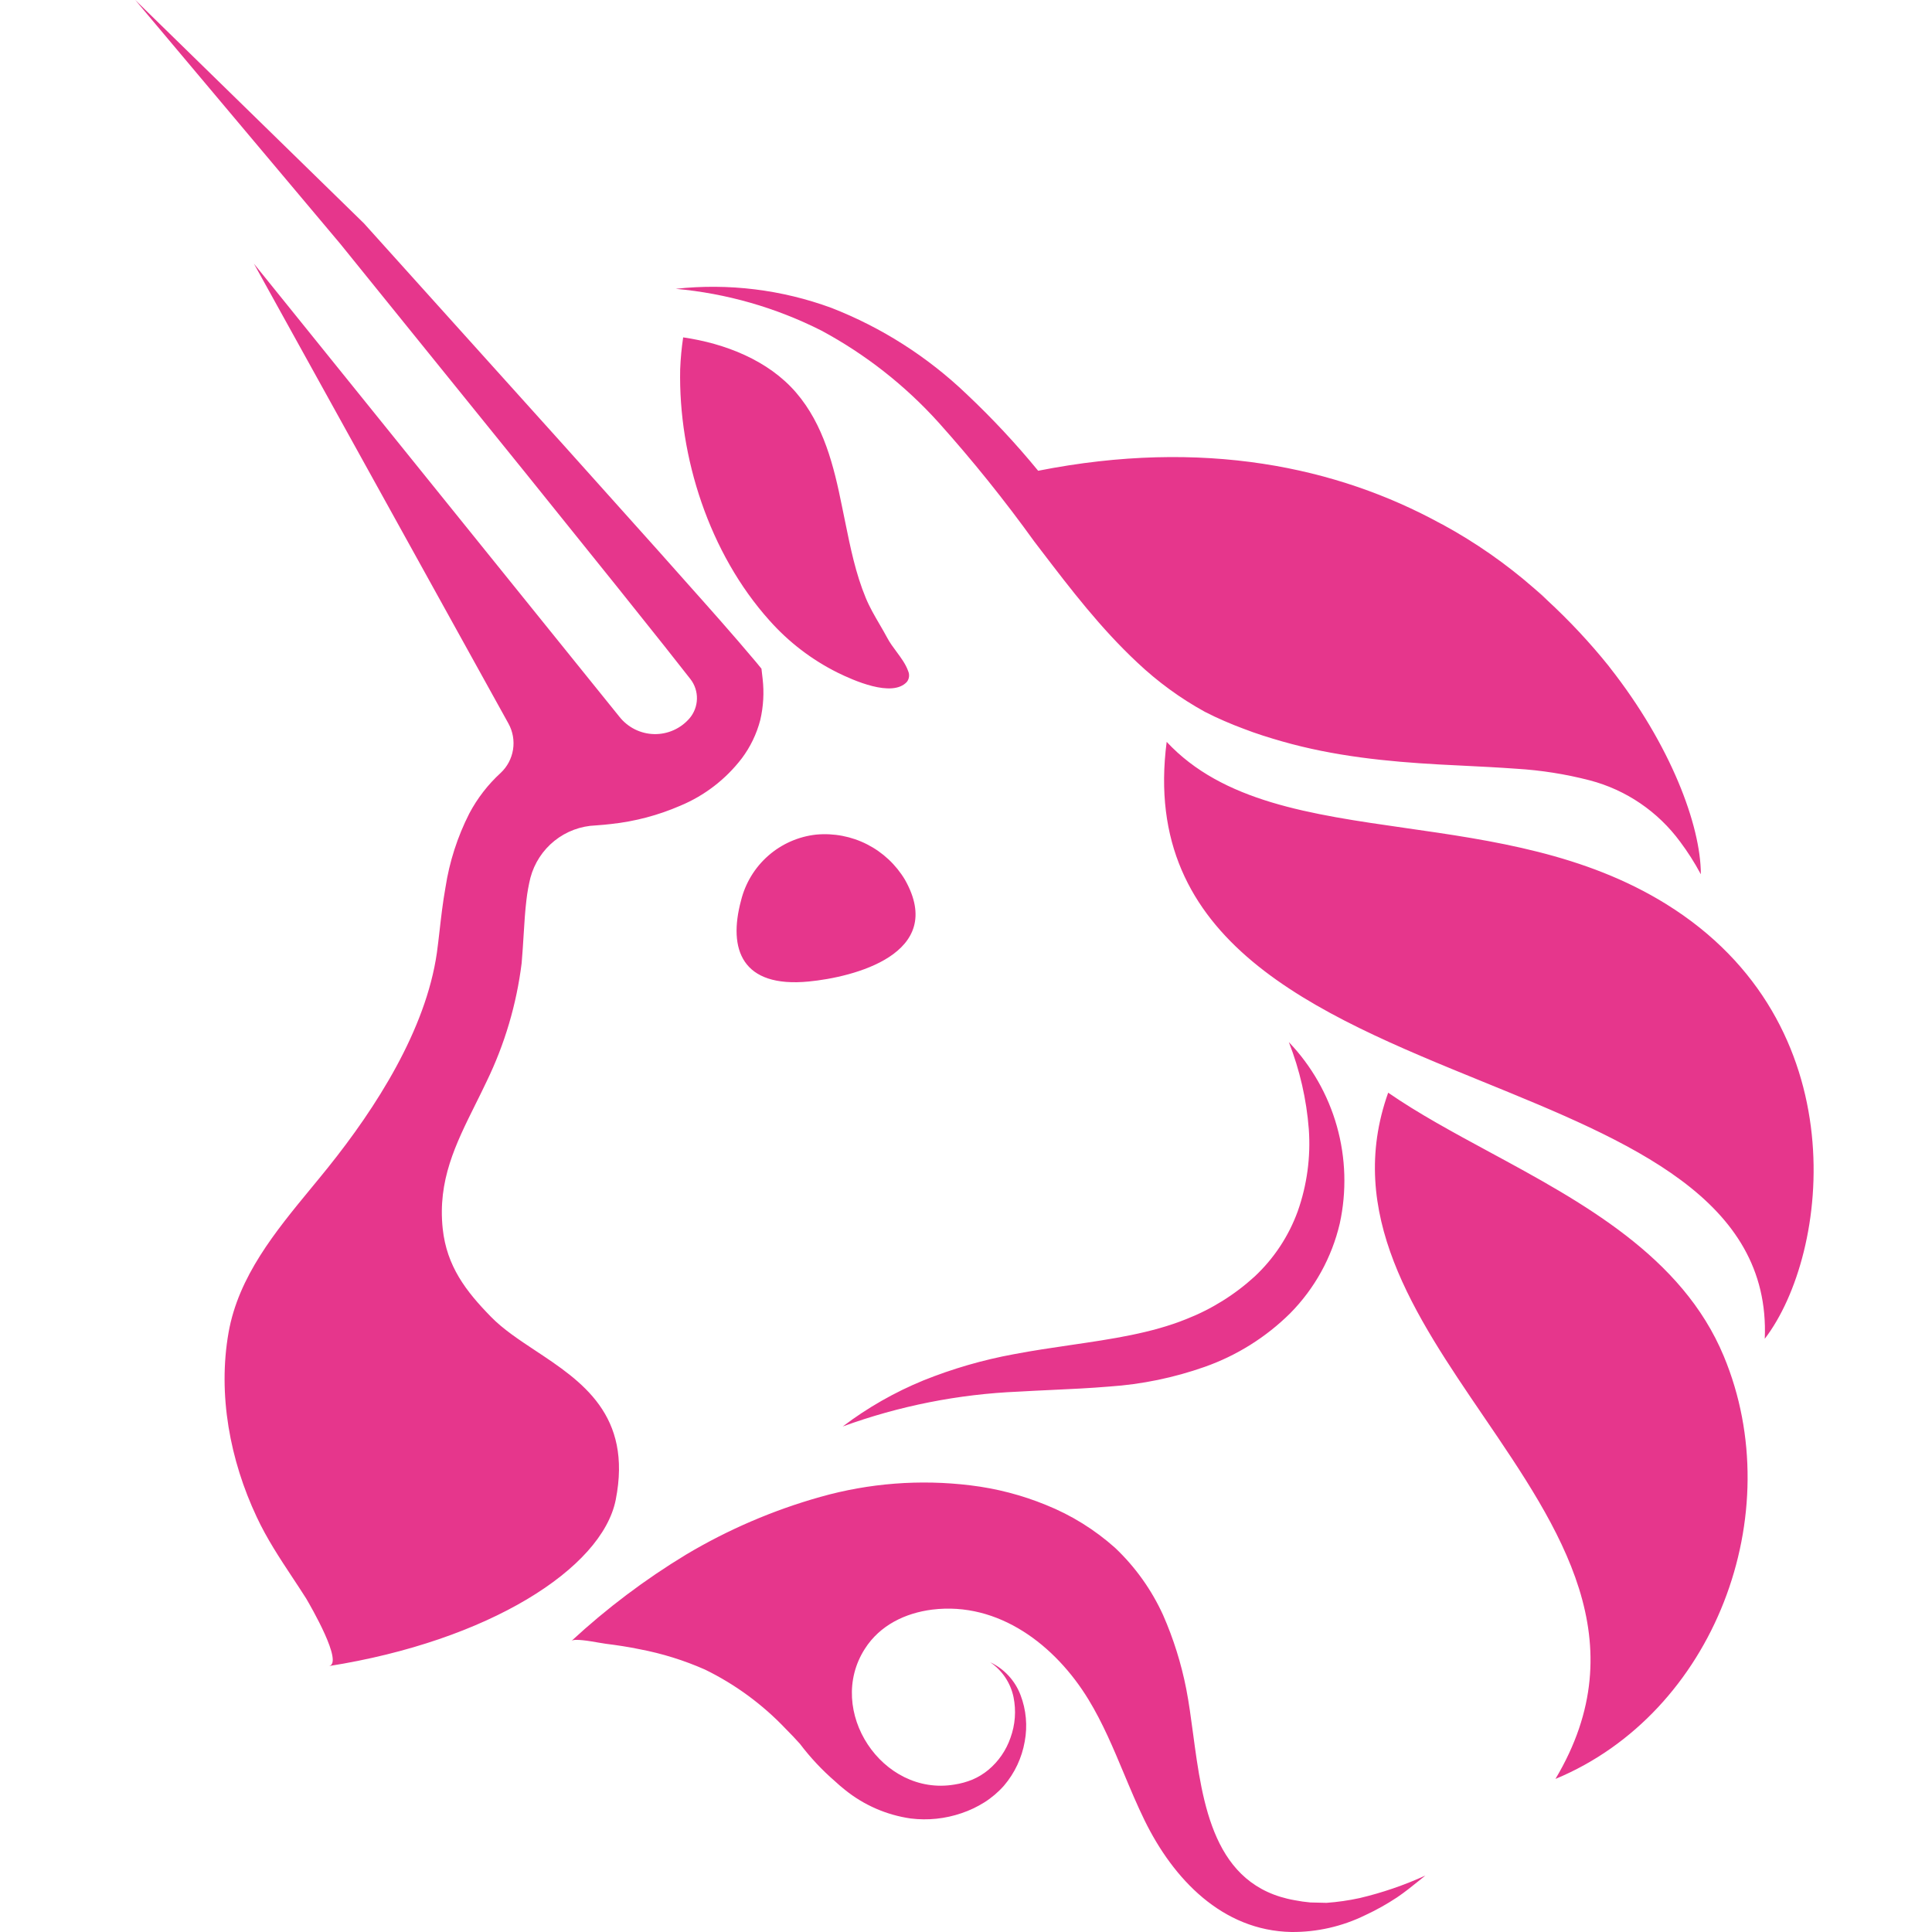
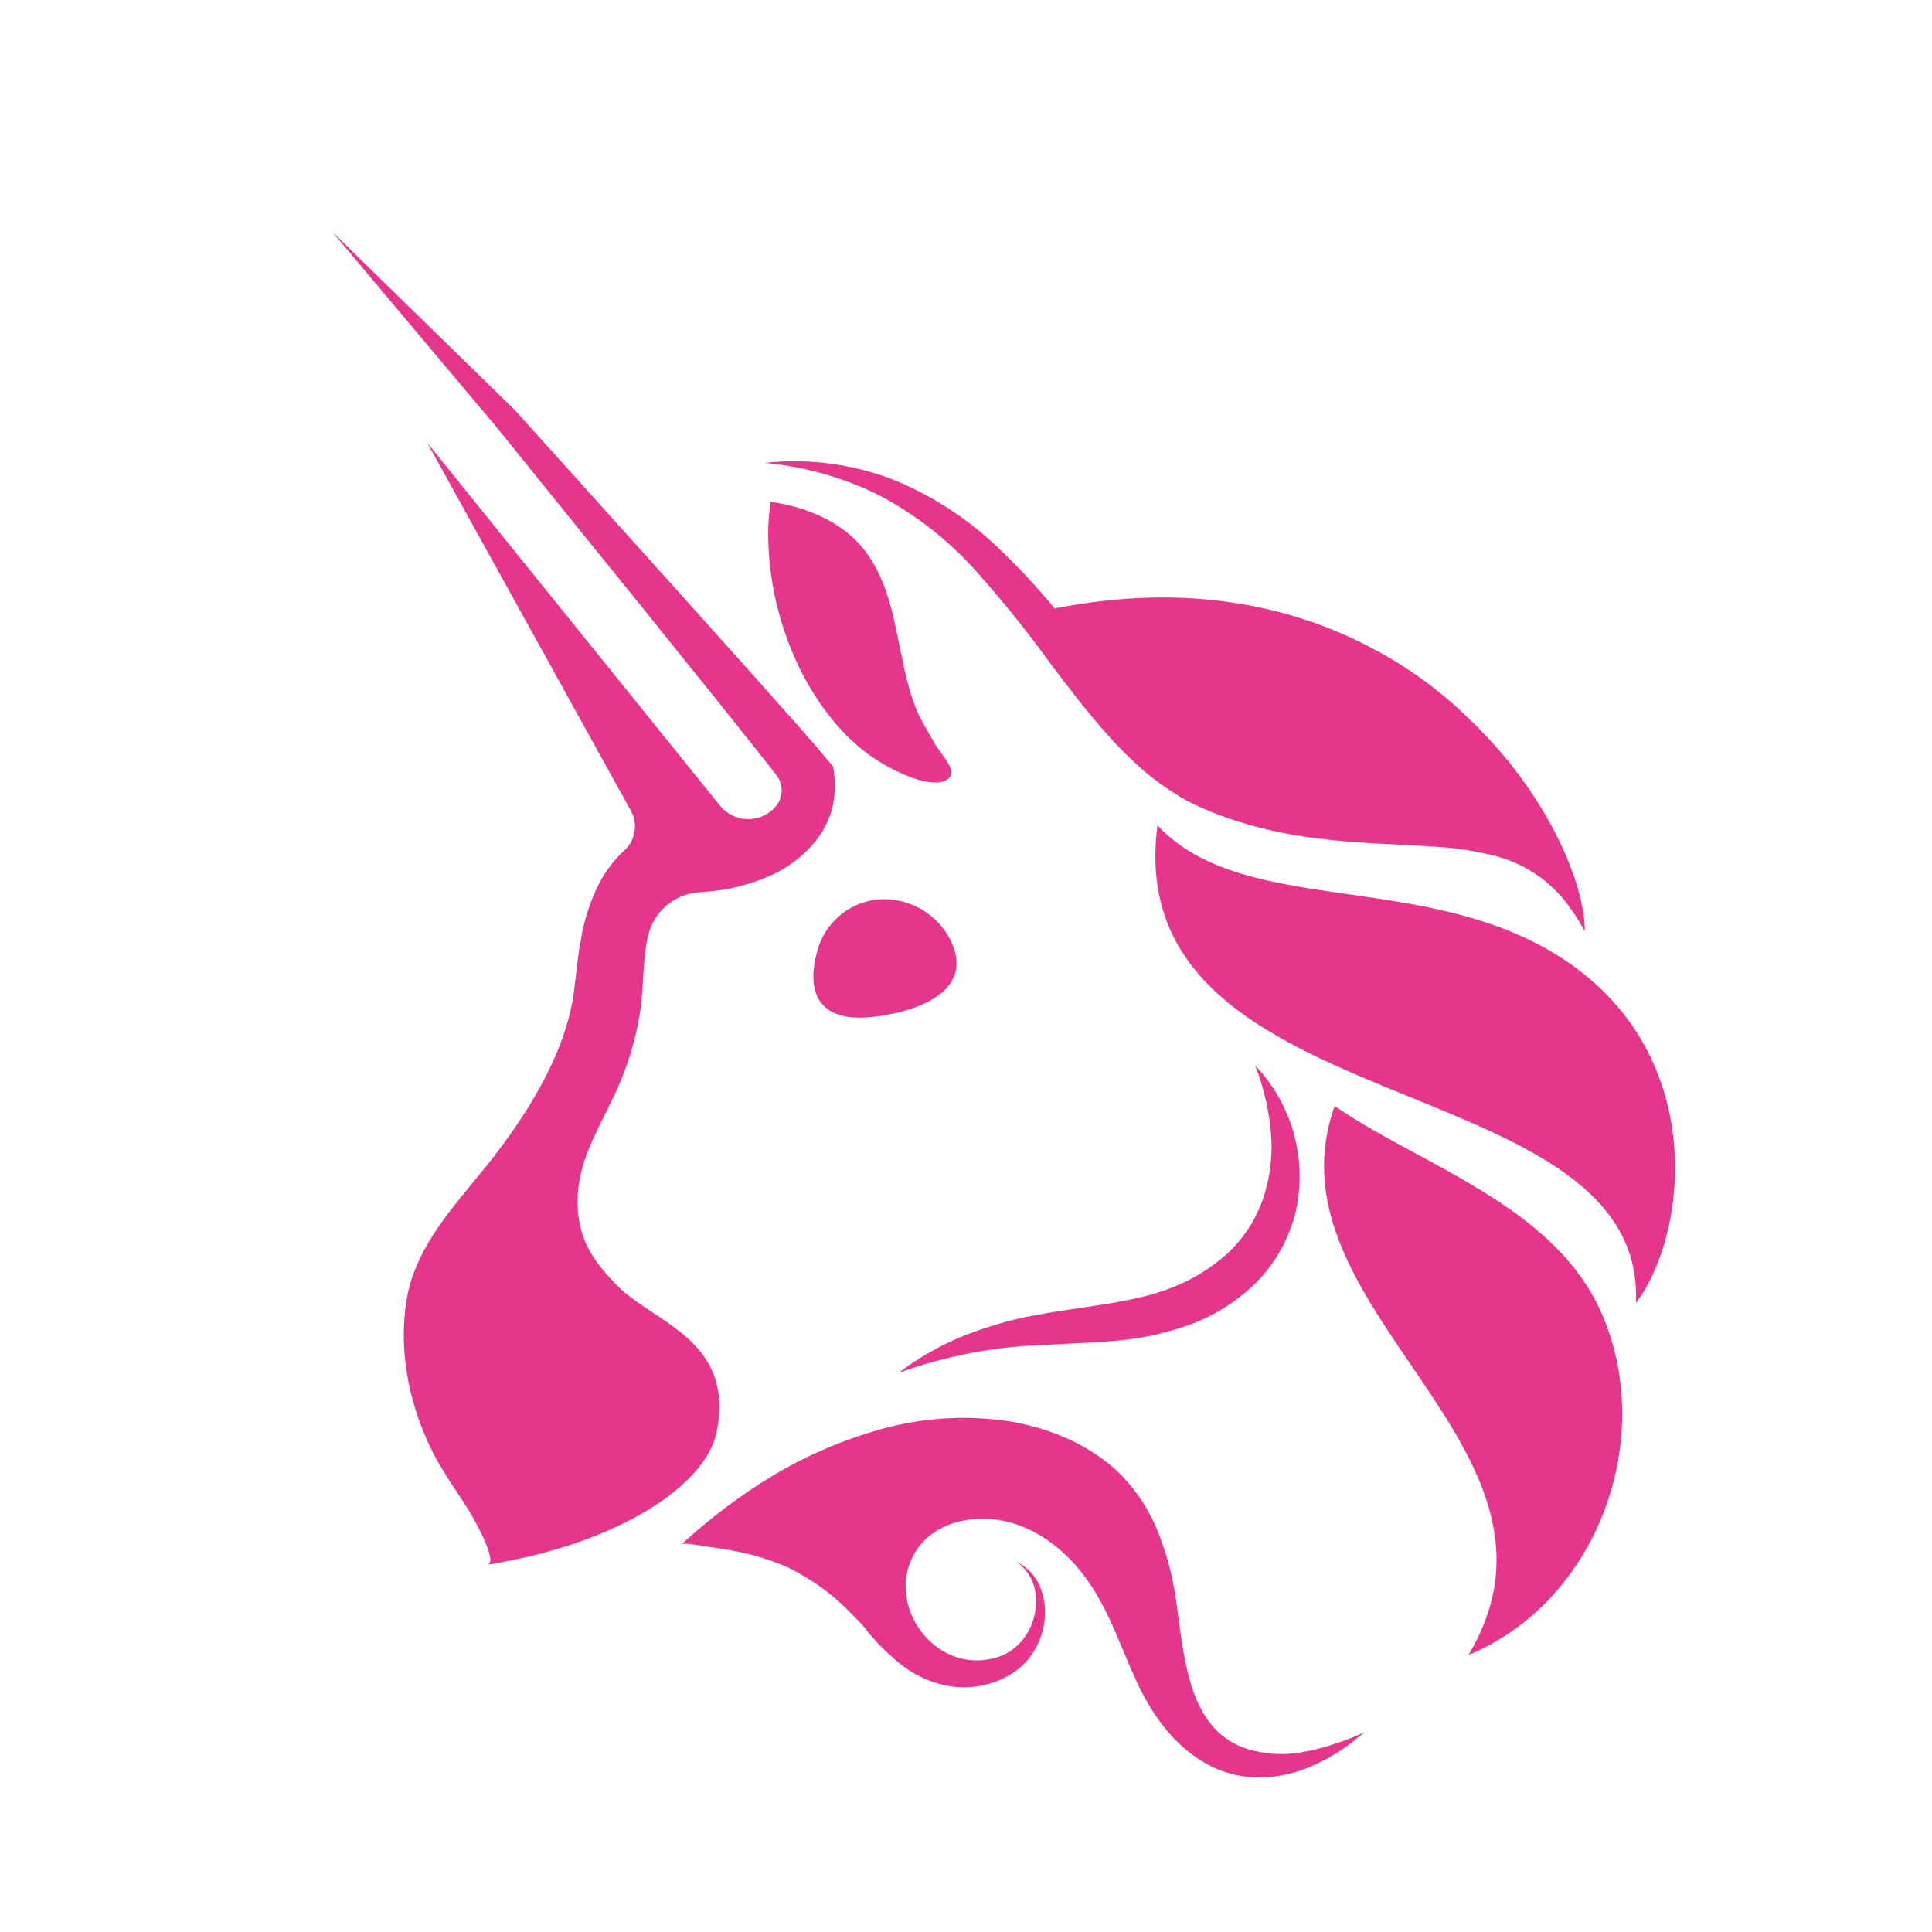
<svg xmlns="http://www.w3.org/2000/svg" width="500" height="500" viewBox="0 0 500 500" fill="none">
-   <path fill-rule="evenodd" clip-rule="evenodd" d="M196.762 186.319C195.828 189.923 194.198 193.308 191.963 196.281C187.804 201.703 182.299 205.931 176.001 208.544C170.337 210.996 164.336 212.581 158.204 213.246C156.943 213.406 155.636 213.505 154.369 213.602L154.163 213.617C150.278 213.766 146.544 215.16 143.505 217.594C140.466 220.03 138.283 223.379 137.275 227.149C136.814 229.025 136.47 230.929 136.248 232.849C135.895 235.744 135.714 238.708 135.517 241.915C135.377 244.215 135.227 246.641 135.002 249.256C133.683 259.906 130.616 270.262 125.926 279.904C124.969 281.931 123.992 283.897 123.031 285.826C117.89 296.17 113.245 305.514 114.578 318.028C115.622 327.671 120.539 334.132 127.072 340.796C130.175 343.984 134.289 346.707 138.559 349.535C150.513 357.448 163.691 366.173 159.349 388.155C155.796 405.966 126.398 424.657 85.079 431.185C89.087 430.574 80.258 415.443 79.279 413.763L79.219 413.661C78.08 411.869 76.913 410.103 75.749 408.341C72.386 403.25 69.037 398.186 66.424 392.57C59.521 377.906 56.321 360.94 59.149 344.871C61.711 330.329 71.283 318.711 80.498 307.525C82.001 305.702 83.493 303.891 84.945 302.08C97.27 286.705 110.201 266.559 113.062 246.601C113.304 244.866 113.52 242.976 113.747 240.987C114.153 237.426 114.593 233.549 115.286 229.686C116.312 223.016 118.394 216.552 121.448 210.539C123.533 206.597 126.278 203.044 129.564 200.036C131.277 198.439 132.406 196.311 132.773 193.992C133.139 191.675 132.72 189.3 131.584 187.248L65.716 68.24L160.325 185.523C161.404 186.883 162.765 187.987 164.315 188.758C165.865 189.528 167.565 189.947 169.293 189.984C171.022 190.022 172.738 189.676 174.319 188.972C175.901 188.269 177.309 187.223 178.443 185.912C179.641 184.509 180.321 182.733 180.366 180.883C180.413 179.034 179.823 177.226 178.694 175.764C174.296 170.117 169.718 164.393 165.161 158.695C163.318 156.39 161.475 154.085 159.652 151.796L135.844 122.197L88.059 63.098L35 0L94.188 57.804L145.053 114.297L170.429 142.612C172.76 145.249 175.091 147.863 177.421 150.476C183.509 157.301 189.596 164.126 195.684 171.367L197.065 173.057L197.368 175.679C197.778 179.234 197.573 182.834 196.762 186.319ZM440.08 226.093L440.18 226.246C440.163 213.627 432.384 192.806 416.642 172.779L416.272 172.289C411.422 166.268 406.137 160.615 400.46 155.374C399.4 154.343 398.256 153.327 397.093 152.313C389.82 145.941 381.87 140.393 373.387 135.771L372.78 135.466C346.127 120.886 311.442 113.377 268.674 121.833C262.93 114.828 256.744 108.202 250.153 101.994C240.06 92.331 228.178 84.753 215.183 79.684C202.303 74.948 188.509 73.257 174.873 74.745C188.016 75.934 200.82 79.606 212.606 85.57C223.989 91.697 234.241 99.741 242.913 109.352C251.703 119.163 259.966 129.438 267.665 140.135L269.596 142.662C277.129 152.516 284.798 162.549 294.351 171.478C299.61 176.448 305.478 180.728 311.812 184.214C313.495 185.076 315.197 185.887 316.864 186.598C318.529 187.309 320.095 187.969 321.78 188.578C325.03 189.845 328.397 190.895 331.764 191.859C345.235 195.716 359.024 197.102 372.494 197.847C374.368 197.945 376.238 198.037 378.101 198.13C382.912 198.369 387.682 198.605 392.379 198.945C398.814 199.33 405.197 200.338 411.439 201.956C420.816 204.413 429.07 210.024 434.827 217.855C436.783 220.464 438.539 223.218 440.08 226.093ZM400.651 155.395C399.975 154.767 399.285 154.145 398.6 153.524C398.159 153.126 397.718 152.729 397.284 152.332C397.62 152.64 397.956 152.951 398.292 153.263C399.082 153.996 399.871 154.729 400.651 155.395ZM383.815 279.961C340.499 262.304 295.189 243.834 301.934 191.995C316.397 207.506 339.099 210.76 363.79 214.299C386.188 217.508 410.223 220.952 431.23 233.993C480.798 264.743 473.559 324.483 456.721 346.473C458.24 310.297 421.794 295.442 383.815 279.961ZM209.301 254.015C220.734 252.915 245.099 246.945 234.205 227.679C231.861 223.76 228.464 220.585 224.405 218.516C220.345 216.449 215.787 215.574 211.254 215.991C206.656 216.488 202.318 218.393 198.834 221.449C195.349 224.505 192.884 228.563 191.774 233.074C188.39 245.676 191.976 255.706 209.301 254.015ZM206.015 101.586C198.843 93.264 187.713 88.9 176.802 87.311C176.394 90.04 176.137 92.79 176.029 95.548C175.54 118.263 183.571 143.212 199.112 160.549C204.084 166.154 210.079 170.746 216.775 174.081C220.647 175.975 230.919 180.676 234.723 176.448C235.013 176.061 235.195 175.603 235.252 175.122C235.308 174.64 235.236 174.153 235.044 173.709C234.413 171.898 233.195 170.254 231.986 168.623C231.128 167.467 230.275 166.317 229.639 165.115C228.995 163.906 228.306 162.724 227.619 161.546C226.326 159.331 225.037 157.12 224.048 154.713C221.439 148.415 220.081 141.718 218.726 135.041C218.456 133.707 218.184 132.365 217.903 131.033C215.833 120.733 213.189 109.908 206.015 101.586ZM359.261 282.786C348.135 313.978 366.08 340.324 383.921 366.515C403.876 395.811 423.7 424.913 402.55 460.385C443.65 443.337 463.165 391.833 446.108 350.968C435.361 325.121 409.458 311.108 385.413 298.103C376.085 293.058 367.035 288.162 359.261 282.786ZM238.991 357.245C231.542 360.298 224.519 364.306 218.095 369.17C232.702 363.848 248.033 360.809 263.557 360.154C266.369 359.987 269.202 359.856 272.058 359.723C276.993 359.495 282.012 359.263 287.129 358.835C295.518 358.263 303.793 356.556 311.728 353.76C320.044 350.838 327.611 346.101 333.886 339.891C340.227 333.48 344.674 325.43 346.733 316.633C348.546 308.324 348.291 299.694 345.992 291.508C343.692 283.32 339.419 275.829 333.55 269.696C336.381 276.912 338.124 284.511 338.719 292.244C339.231 299.442 338.256 306.669 335.856 313.471C333.513 319.918 329.681 325.715 324.676 330.385C319.506 335.102 313.52 338.827 307.014 341.379C297.971 345.038 287.746 346.535 277.096 348.095C272.238 348.806 267.291 349.531 262.327 350.479C254.344 351.948 246.525 354.215 238.991 357.245ZM368.11 486.017L367.396 486.594C365.513 488.114 363.601 489.662 361.54 491.052C358.913 492.789 356.161 494.328 353.307 495.652C347.361 498.566 340.827 500.053 334.213 499.999C316.298 499.661 303.636 486.265 296.228 471.126C294.285 467.159 292.574 463.068 290.863 458.978C288.124 452.431 285.385 445.884 281.696 439.835C273.127 425.78 258.461 414.464 241.288 416.561C234.283 417.441 227.716 420.603 223.826 426.71C213.589 442.66 228.289 465.004 247.028 461.84C248.622 461.596 250.182 461.165 251.675 460.556C253.164 459.918 254.553 459.07 255.8 458.035C258.419 455.845 260.391 452.981 261.508 449.748C262.74 446.376 263.013 442.727 262.3 439.21C261.532 435.532 259.369 432.301 256.272 430.194C259.874 431.888 262.68 434.921 264.102 438.651C265.576 442.491 265.955 446.666 265.196 450.712C264.46 454.924 262.611 458.862 259.841 462.112C258.371 463.782 256.669 465.235 254.791 466.425C252.928 467.6 250.933 468.548 248.847 469.25C244.617 470.701 240.116 471.17 235.68 470.62C229.452 469.728 223.578 467.168 218.675 463.21C217.769 462.492 216.9 461.739 216.058 460.957C212.722 458.067 209.693 454.831 207.023 451.302C205.825 449.977 204.607 448.67 203.335 447.413C197.332 441.085 190.249 435.89 182.423 432.072C177.026 429.691 171.377 427.932 165.586 426.829C162.672 426.219 159.727 425.78 156.78 425.408C156.46 425.375 155.846 425.268 155.08 425.135C152.621 424.705 148.613 424.007 147.906 424.663C157.014 416.241 166.941 408.761 177.54 402.336C188.423 395.85 200.107 390.828 212.293 387.401C224.926 383.83 238.142 382.811 251.171 384.408C257.877 385.217 264.446 386.923 270.702 389.481C277.257 392.112 283.307 395.867 288.584 400.578C293.804 405.519 298.024 411.43 301.009 417.982C303.704 424.118 305.714 430.533 307.003 437.112C307.693 440.652 308.215 444.541 308.753 448.568C311.207 466.917 314.043 488.089 335.072 491.778C336.408 492.039 337.756 492.231 339.113 492.355L343.305 492.455C346.188 492.248 349.052 491.836 351.875 491.22C357.725 489.839 363.427 487.884 368.897 485.386L368.11 486.017ZM208.129 452.537C208.632 453.115 209.142 453.687 209.657 454.254C209.447 454.018 209.237 453.781 209.026 453.545C208.728 453.209 208.429 452.873 208.129 452.537Z" fill="#E6368C" />
+   <path fill-rule="evenodd" clip-rule="evenodd" d="M215.41 209.055C214.662 211.939 213.358 214.646 211.571 217.025C208.243 221.363 203.839 224.745 198.801 226.835C194.269 228.796 189.469 230.065 184.563 230.596C183.554 230.725 182.509 230.804 181.495 230.881L181.33 230.894C178.223 231.013 175.235 232.128 172.804 234.075C170.373 236.024 168.626 238.703 167.82 241.719C167.451 243.22 167.176 244.743 166.999 246.279C166.716 248.595 166.571 250.967 166.414 253.532C166.301 255.372 166.181 257.313 166.001 259.404C164.946 267.925 162.492 276.21 158.741 283.924C157.975 285.545 157.194 287.117 156.425 288.661C152.312 296.936 148.596 304.411 149.662 314.423C150.497 322.137 154.431 327.305 159.657 332.637C162.14 335.187 165.431 337.366 168.848 339.628C178.41 345.958 188.953 352.938 185.479 370.524C182.637 384.773 159.119 399.725 126.063 404.948C129.269 404.459 122.207 392.354 121.423 391.01L121.376 390.929C120.464 389.495 119.531 388.083 118.599 386.673C115.909 382.6 113.229 378.549 111.139 374.056C105.617 362.325 103.057 348.752 105.319 335.897C107.369 324.263 115.027 314.969 122.398 306.02C123.601 304.561 124.794 303.113 125.956 301.664C135.816 289.364 146.161 273.247 148.45 257.281C148.643 255.893 148.816 254.381 148.997 252.789C149.322 249.94 149.675 246.839 150.229 243.749C151.05 238.413 152.715 233.241 155.159 228.431C156.826 225.278 159.022 222.435 161.651 220.029C163.021 218.751 163.925 217.049 164.219 215.194C164.511 213.34 164.176 211.44 163.267 209.799L110.573 114.592L186.26 208.419C187.123 209.506 188.212 210.39 189.452 211.006C190.692 211.622 192.052 211.957 193.434 211.987C194.818 212.017 196.19 211.741 197.456 211.177C198.721 210.615 199.847 209.779 200.754 208.73C201.713 207.607 202.257 206.186 202.293 204.706C202.331 203.227 201.858 201.781 200.956 200.611C197.437 196.093 193.774 191.515 190.129 186.956C188.654 185.112 187.18 183.268 185.722 181.437L166.675 157.758L128.447 110.478L86 60L133.351 106.243L174.043 151.438L194.343 174.089C196.208 176.199 198.073 178.291 199.937 180.381C204.807 185.841 209.677 191.301 214.547 197.093L215.652 198.446L215.895 200.543C216.222 203.387 216.058 206.267 215.41 209.055ZM410.064 240.874L410.144 240.997C410.13 230.901 403.908 214.245 391.314 198.223L391.017 197.831C387.137 193.015 382.91 188.492 378.368 184.299C377.52 183.474 376.605 182.662 375.675 181.851C369.856 176.753 363.496 172.314 356.709 168.617L356.224 168.373C334.901 156.709 307.154 150.701 272.939 157.467C268.344 151.863 263.395 146.561 258.123 141.595C250.048 133.865 240.542 127.802 230.146 123.747C219.842 119.958 208.807 118.606 197.898 119.796C208.413 120.747 218.656 123.685 228.085 128.456C237.191 133.357 245.393 139.793 252.33 147.481C259.363 155.33 265.973 163.55 272.132 172.108L273.677 174.129C279.703 182.013 285.838 190.04 293.481 197.182C297.688 201.158 302.382 204.582 307.45 207.371C308.796 208.061 310.157 208.71 311.491 209.279C312.824 209.847 314.076 210.375 315.424 210.862C318.024 211.876 320.717 212.716 323.411 213.487C334.188 216.572 345.219 217.681 355.996 218.278C357.494 218.356 358.991 218.43 360.481 218.504C364.329 218.695 368.146 218.884 371.903 219.156C377.051 219.464 382.157 220.27 387.151 221.565C394.652 223.53 401.256 228.019 405.861 234.284C407.426 236.372 408.831 238.574 410.064 240.874ZM378.521 184.316C377.98 183.813 377.428 183.316 376.88 182.819C376.527 182.501 376.175 182.183 375.827 181.866C376.096 182.112 376.365 182.361 376.633 182.611C377.266 183.197 377.897 183.783 378.521 184.316ZM365.052 283.969C330.399 269.843 294.151 255.067 299.547 213.596C311.117 226.005 329.279 228.608 349.032 231.439C366.951 234.006 386.178 236.762 402.984 247.194C442.638 271.795 436.847 319.587 423.377 337.178C424.592 308.238 395.435 296.354 365.052 283.969ZM225.441 263.212C234.587 262.332 254.079 257.556 245.364 242.143C243.489 239.008 240.771 236.468 237.524 234.813C234.276 233.159 230.63 232.459 227.003 232.793C223.325 233.19 219.855 234.714 217.067 237.159C214.28 239.604 212.307 242.85 211.419 246.459C208.712 256.541 211.581 264.564 225.441 263.212ZM222.812 141.269C217.075 134.611 208.171 131.12 199.442 129.849C199.116 132.032 198.909 134.232 198.823 136.439C198.432 154.61 204.857 174.569 217.29 188.44C221.267 192.923 226.063 196.597 231.42 199.265C234.517 200.78 242.735 204.541 245.779 201.158C246.01 200.848 246.156 200.482 246.201 200.097C246.246 199.712 246.189 199.322 246.035 198.967C245.53 197.518 244.556 196.203 243.589 194.898C242.902 193.973 242.22 193.053 241.711 192.092C241.196 191.125 240.645 190.18 240.095 189.237C239.061 187.465 238.03 185.696 237.239 183.771C235.151 178.732 234.065 173.374 232.981 168.033C232.765 166.965 232.547 165.892 232.322 164.827C230.666 156.587 228.551 147.926 222.812 141.269ZM345.409 286.229C336.508 311.183 350.864 332.259 365.137 353.212C381.101 376.649 396.96 399.93 380.04 428.308C412.92 414.669 428.532 373.466 414.886 340.774C406.289 320.097 385.566 308.886 366.331 298.483C358.868 294.446 351.628 290.53 345.409 286.229ZM249.193 345.796C243.234 348.238 237.615 351.445 232.476 355.336C244.161 351.078 256.426 348.647 268.845 348.123C271.095 347.99 273.362 347.885 275.647 347.778C279.594 347.596 283.609 347.411 287.703 347.068C294.415 346.611 301.035 345.245 307.382 343.008C314.035 340.671 320.089 336.881 325.109 331.913C330.181 326.784 333.739 320.344 335.386 313.307C336.836 306.659 336.633 299.755 334.794 293.206C332.954 286.656 329.535 280.663 324.84 275.757C327.105 281.53 328.499 287.609 328.975 293.795C329.385 299.554 328.605 305.335 326.685 310.776C324.81 315.934 321.745 320.572 317.741 324.308C313.605 328.082 308.816 331.062 303.611 333.103C296.377 336.031 288.197 337.228 279.677 338.476C275.791 339.044 271.833 339.624 267.862 340.383C261.475 341.558 255.22 343.372 249.193 345.796ZM352.488 448.814L351.917 449.275C350.41 450.491 348.88 451.73 347.232 452.841C345.13 454.231 342.929 455.462 340.645 456.521C335.889 458.853 330.661 460.043 325.37 459.999C311.039 459.729 300.908 449.012 294.982 436.901C293.428 433.727 292.06 430.455 290.691 427.182C288.499 421.944 286.308 416.707 283.357 411.868C276.502 400.624 264.769 391.571 251.03 393.249C245.426 393.953 240.172 396.483 237.061 401.368C228.871 414.128 240.631 432.003 255.623 429.472C256.898 429.277 258.145 428.932 259.34 428.445C260.532 427.935 261.643 427.256 262.64 426.428C264.735 424.676 266.313 422.384 267.207 419.798C268.192 417.101 268.41 414.182 267.84 411.368C267.225 408.426 265.495 405.84 263.018 404.155C265.899 405.51 268.144 407.937 269.282 410.921C270.46 413.993 270.764 417.333 270.157 420.569C269.568 423.94 268.089 427.09 265.873 429.69C264.697 431.026 263.335 432.188 261.833 433.14C260.343 434.08 258.746 434.838 257.078 435.4C253.694 436.561 250.093 436.936 246.544 436.496C241.561 435.782 236.862 433.735 232.94 430.568C232.215 429.993 231.52 429.391 230.846 428.766C228.177 426.453 225.755 423.864 223.618 421.042C222.66 419.982 221.686 418.936 220.668 417.931C215.866 412.868 210.199 408.712 203.938 405.658C199.621 403.753 195.102 402.345 190.469 401.463C188.138 400.975 185.782 400.624 183.424 400.327C183.168 400.3 182.677 400.214 182.064 400.108C180.096 399.764 176.89 399.205 176.325 399.73C183.612 392.993 191.553 387.009 200.032 381.869C208.738 376.68 218.086 372.662 227.835 369.921C237.941 367.064 248.514 366.249 258.936 367.526C264.302 368.174 269.557 369.539 274.562 371.585C279.806 373.69 284.646 376.694 288.867 380.463C293.043 384.415 296.42 389.144 298.807 394.385C300.963 399.294 302.571 404.427 303.602 409.689C304.155 412.522 304.572 415.633 305.002 418.854C306.966 433.533 309.235 450.471 326.058 453.422C327.126 453.631 328.205 453.785 329.29 453.884L332.644 453.964C334.95 453.799 337.241 453.469 339.5 452.976C344.18 451.871 348.742 450.307 353.118 448.309L352.488 448.814ZM224.503 422.029C224.906 422.492 225.313 422.949 225.726 423.403C225.557 423.214 225.39 423.025 225.221 422.836C224.982 422.567 224.743 422.298 224.503 422.029Z" fill="#E6368C" />
</svg>
